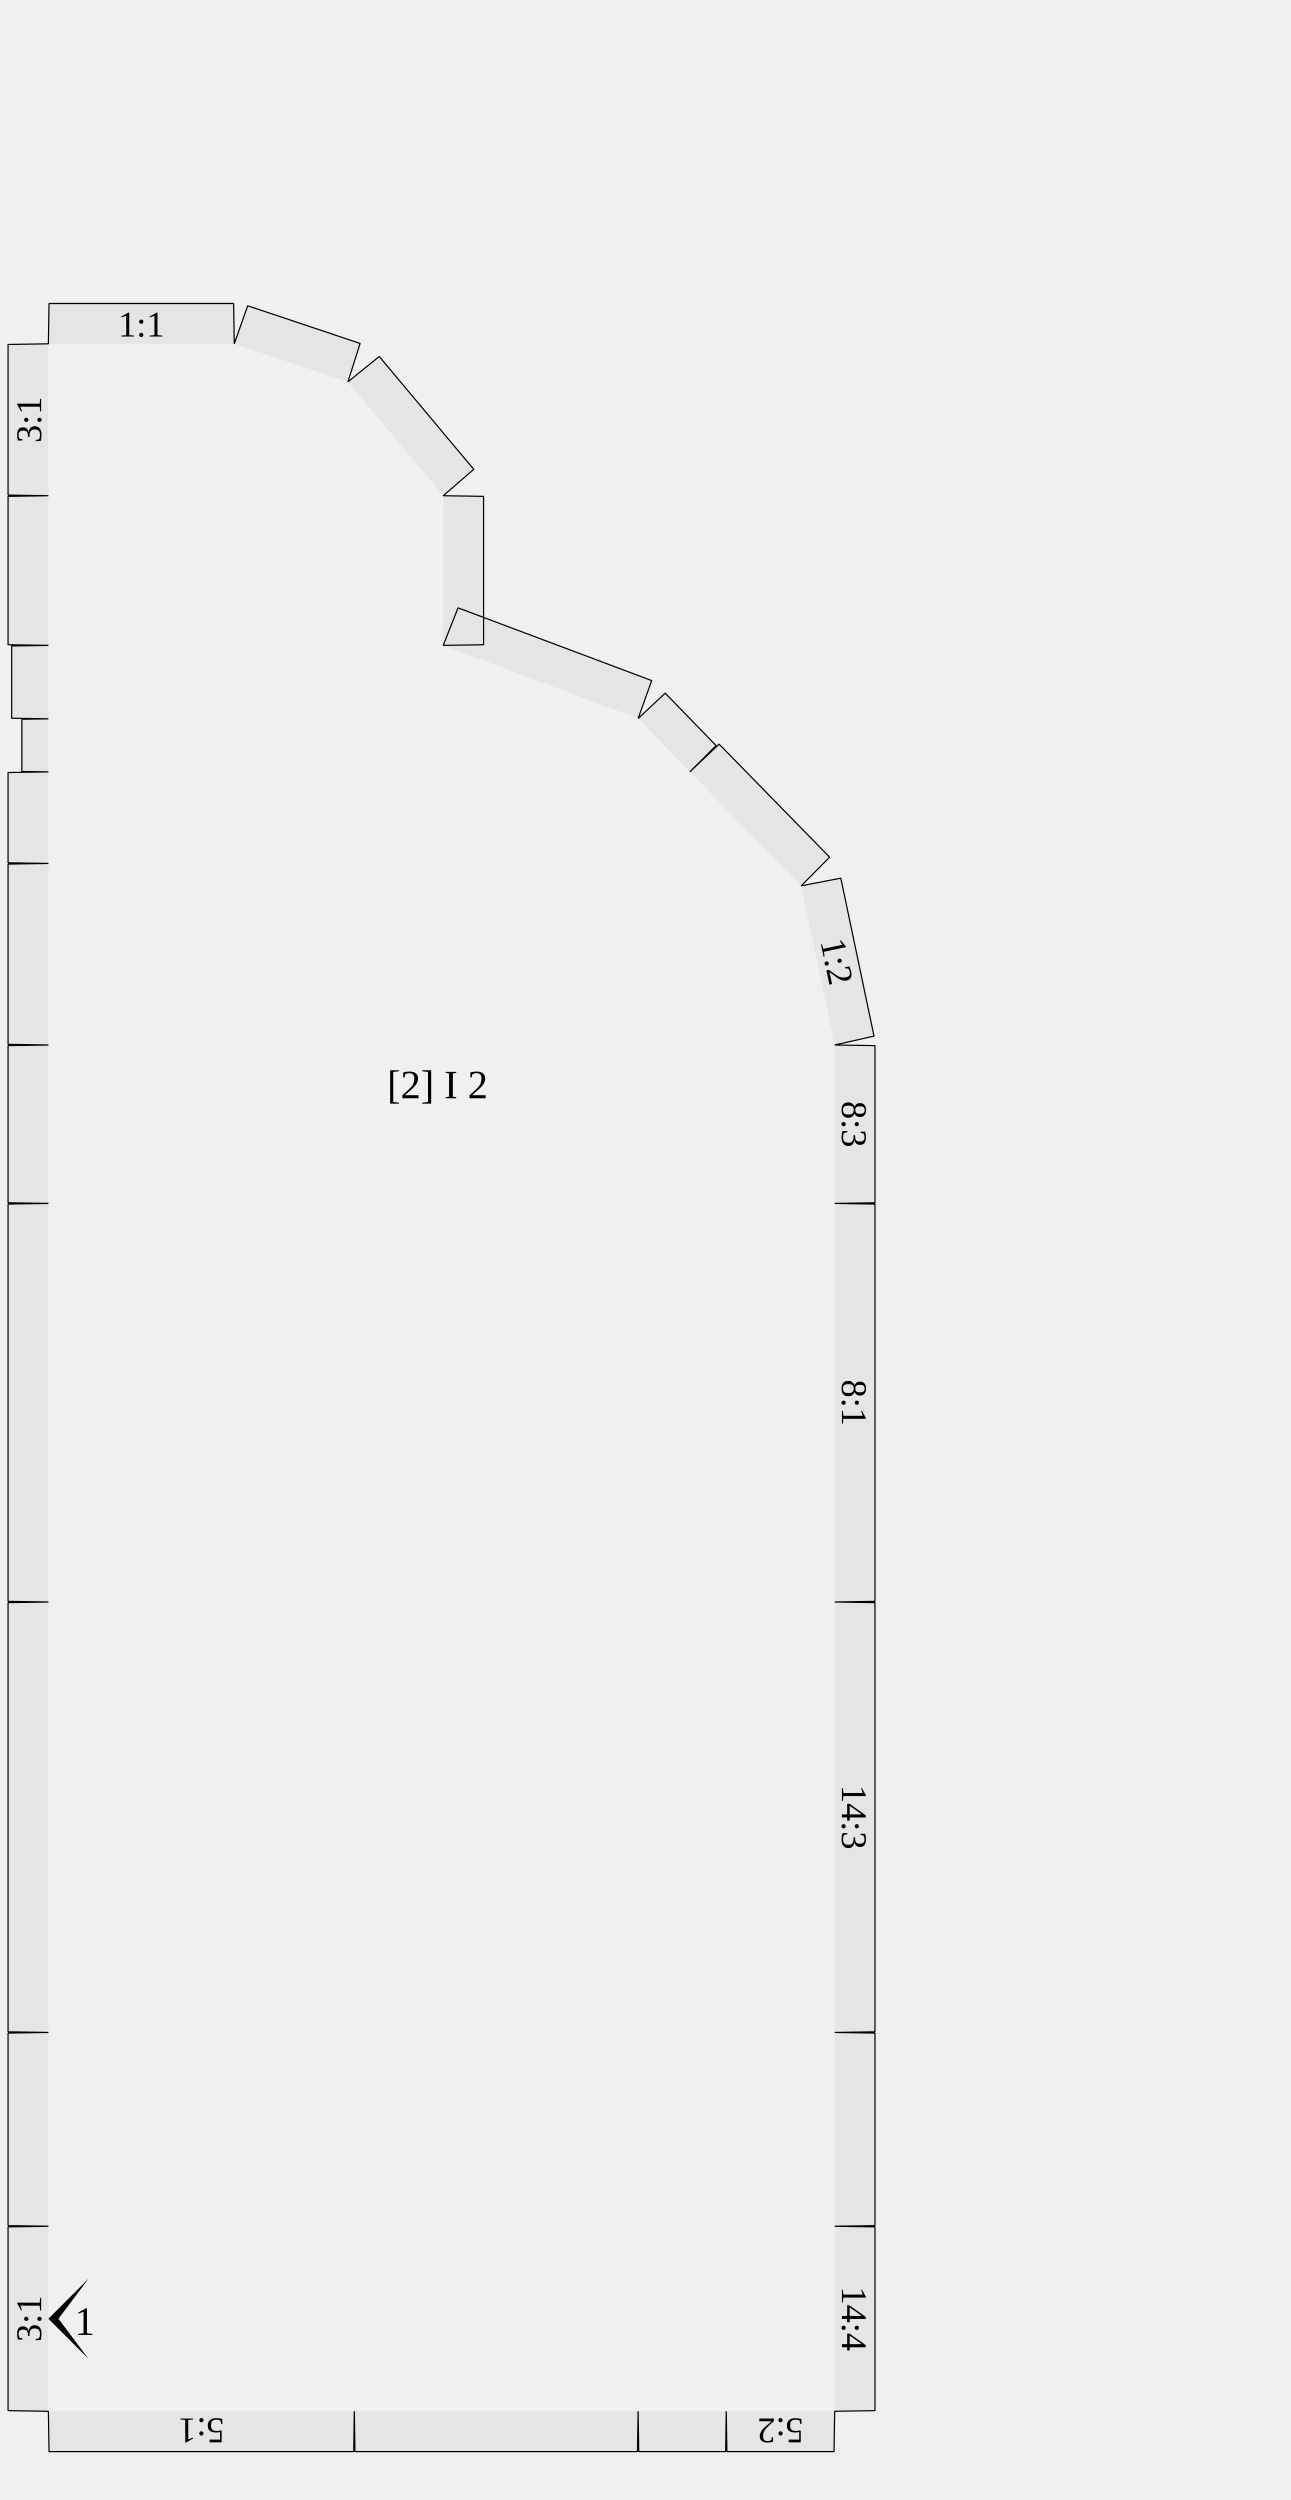
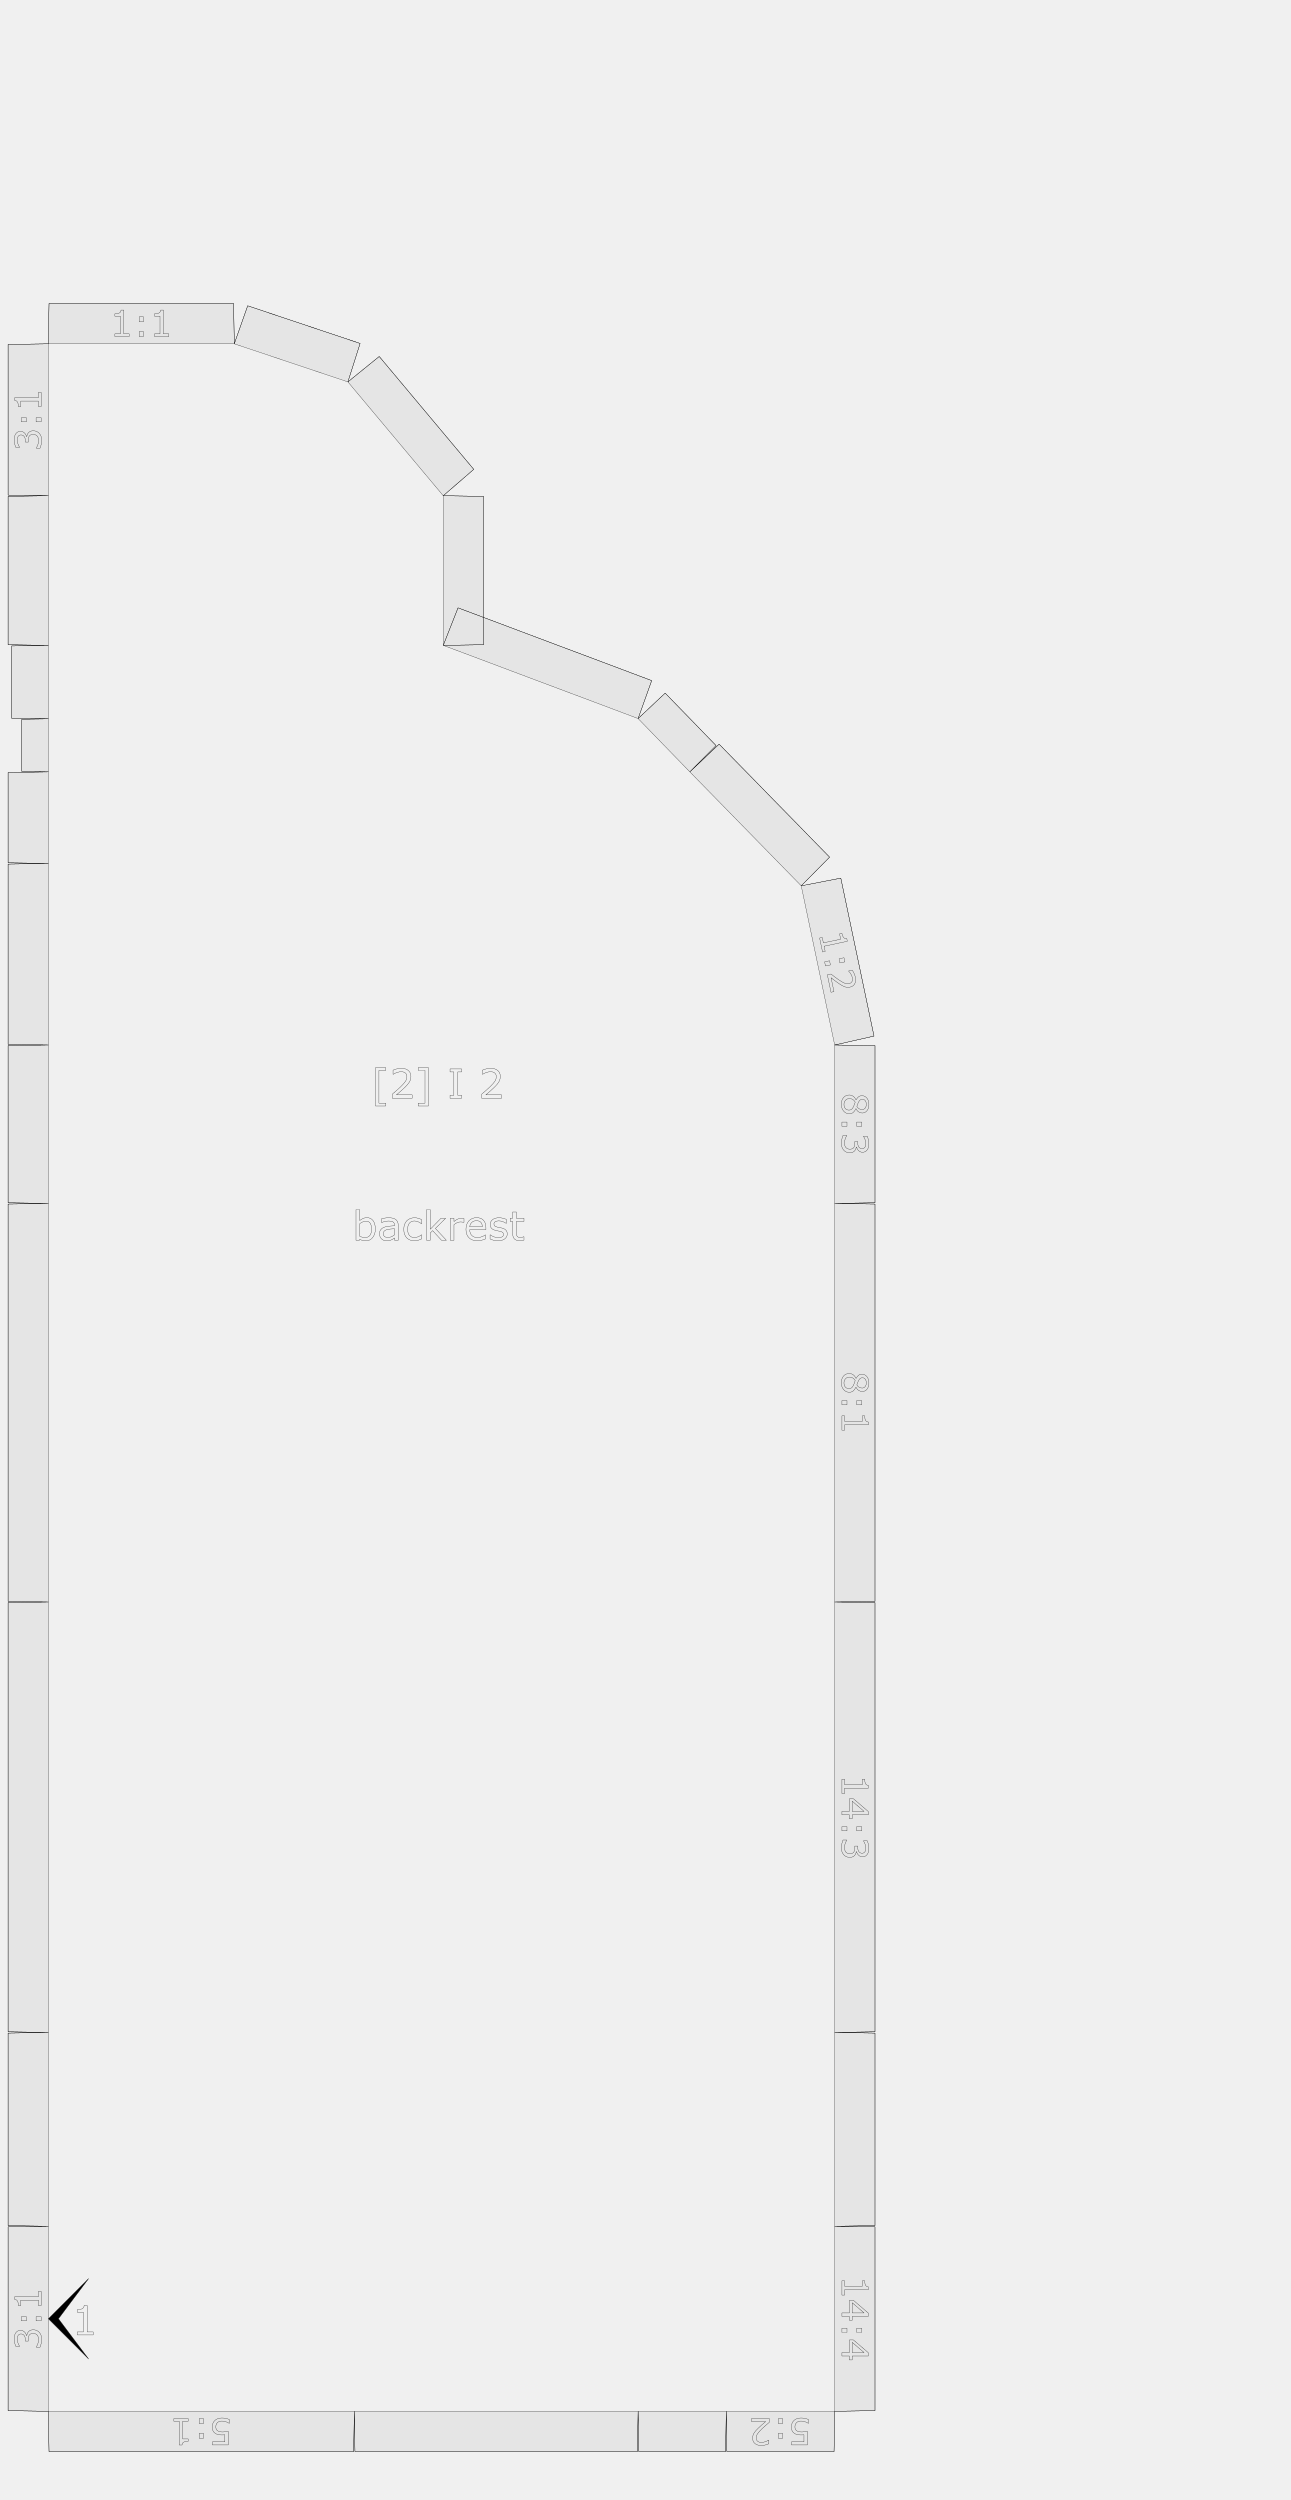
- <svg xmlns="http://www.w3.org/2000/svg" version="1.1" width="320.00mm" height="620.00mm" viewBox="0 0 320.00 620.00">
-   <style type="text/css">
+ <svg xmlns="http://www.w3.org/2000/svg" version="1.1" width="320.00mm" height="620.00mm" viewBox="0 0 320.00 620.00" id="svg62">
+   <defs id="defs66" />
+   <style type="text/css" id="style2">
    path {
        fill: none;
        stroke-linecap: butt;
        stroke-linejoin: bevel;
        stroke-dasharray: none;
    }
    path.outer {
        stroke: #000000;
        stroke-dasharray: none;
        stroke-dashoffset: 0;
        stroke-width: 0.3;
        stroke-opacity: 1.0;
    }
    path.convex {
        stroke: #000000;
        stroke-dasharray: 0.50,1.00;
        stroke-dashoffset:0;
        stroke-width:0.2;
        stroke-opacity: 1.0
    }
    path.concave {
        stroke: #000000;
        stroke-dasharray: 1.00,0.50,0.20,0.50;
        stroke-dashoffset: 0;
        stroke-width: 0.2;
        stroke-opacity: 1.0
    }
    path.freestyle {
        stroke: #000000;
        stroke-dasharray: none;
        stroke-dashoffset: 0;
        stroke-width: 0.2;
        stroke-opacity: 1.0
    }
    path.outer_background {
        stroke: #ffffff;
        stroke-opacity: 1.0;
        stroke-width: 0.5
    }
    path.inner_background {
        stroke: #ffffff;
        stroke-opacity: 1.0;
        stroke-width: 0.2
    }
    path.sticker {
        fill: #e5e5e5;
        stroke: none;
        fill-opacity: 1.0;
    }
    path.arrow {
        fill: #000000;
    }
    text {
        font-style: normal;
        fill: #000000;
        fill-opacity: 1.0;
        stroke: none;
    }
    text, tspan {
        text-anchor:middle;
    }
    </style>
-   <g>
-     <text transform="translate(108.5 272.3665)" style="font-size:10.00">
-       <tspan>[2] I 2</tspan>
-     </text>
-     <path class="sticker" d=" M 207 397.294 L 217 397.452 L 217 503.889 L 207 504.046 Z M 207 552.113 L 217 552.27 L 217 597.843 L 207 598 Z M 12 504.046 L 2 503.889 L 2 397.452 L 12 397.294 Z M 12 598 L 2 597.843 L 2 552.27 L 12 552.113 Z M 180.113 598 L 179.956 608 L 158.407 608 L 158.25 598 Z M 87.872 598 L 87.715 608 L 12.157 608 L 12 598 Z M 158.25 178.203 L 164.961 171.892 L 177.588 184.905 L 171.078 191.423 Z M 12 191.427 L 5.42 191.324 L 5.42 178.37 L 12 178.267 Z M 207 298.447 L 217 298.604 L 217 397.137 L 207 397.294 Z M 109.927 160.052 L 113.59 150.746 L 161.619 168.786 L 158.25 178.203 Z M 12 178.267 L 2.892 178.124 L 2.892 160.195 L 12 160.052 Z M 12 85.267 L 12.157 75.267 L 57.943 75.267 L 58.1 85.267 Z M 109.927 122.939 L 119.926 123.096 L 119.927 159.895 L 109.927 160.052 Z M 12 122.939 L 2 122.782 L 2 85.424 L 12 85.267 Z M 171.078 191.423 L 178.338 184.545 L 205.743 212.576 L 198.703 219.679 Z M 12 298.447 L 2 298.29 L 2 259.313 L 12 259.156 Z M 198.703 219.679 L 208.521 217.776 L 216.754 256.945 L 207 259.156 Z M 158.25 598 L 158.093 608 L 88.029 608 L 87.872 598 Z M 58.1 85.267 L 61.425 75.835 L 89.307 85.175 L 86.28 94.707 Z M 86.28 94.707 L 94.047 88.406 L 117.492 116.397 L 109.927 122.939 Z M 12 160.052 L 2 159.895 L 2 123.096 L 12 122.939 Z M 207 598 L 206.843 608 L 180.27 608 L 180.113 598 Z M 12 259.156 L 2 258.999 L 2 214.29 L 12 214.133 Z M 207 259.156 L 217 259.313 L 217 298.29 L 207 298.447 Z M 12 397.294 L 2 397.137 L 2 298.604 L 12 298.447 Z M 207 504.046 L 217 504.203 L 217 551.955 L 207 552.113 Z M 12 552.113 L 2 551.955 L 2 504.203 L 12 504.046 Z M 12 214.133 L 2 213.976 L 2 191.584 L 12 191.427 Z " />
-     <path class="outer" d=" M 217 397.452 L 217 503.889 L 207 504.046 L 217 504.203 L 217 551.955 L 207 552.113 L 217 552.27 L 217 597.843 L 207 598 L 206.843 608 L 180.27 608 L 180.113 598 L 179.956 608 L 158.407 608 L 158.25 598 L 158.093 608 L 88.029 608 L 87.872 598 L 87.715 608 L 12.157 608 L 12 598 L 2 597.843 L 2 552.27 L 12 552.113 L 2 551.955 L 2 504.203 L 12 504.046 L 2 503.889 L 2 397.452 L 12 397.294 L 2 397.137 L 2 298.604 L 12 298.447 L 2 298.29 L 2 259.313 L 12 259.156 L 2 258.999 L 2 214.29 L 12 214.133 L 2 213.976 L 2 191.584 L 12 191.427 L 5.42 191.324 L 5.42 178.37 L 12 178.267 L 2.892 178.124 L 2.892 160.195 L 12 160.052 L 2 159.895 L 2 123.096 L 12 122.939 L 2 122.782 L 2 85.424 L 12 85.267 L 12.157 75.267 L 57.943 75.267 L 58.1 85.267 L 61.425 75.835 L 89.307 85.175 L 86.28 94.707 L 94.047 88.406 L 117.492 116.397 L 109.927 122.939 L 119.926 123.096 L 119.927 159.895 L 109.927 160.052 L 113.59 150.746 L 161.619 168.786 L 158.25 178.203 L 164.961 171.892 L 177.588 184.905 L 171.078 191.423 L 178.338 184.545 L 205.743 212.576 L 198.703 219.679 L 208.521 217.776 L 216.754 256.945 L 207 259.156 L 217 259.313 L 217 298.29 L 207 298.447 L 217 298.604 L 217 397.137 L 207 397.294 Z " />
-     <text transform="matrix(-0 1 -1 -0 208.8 450.6702)" style="font-size:9.00">
-       <tspan>14:3</tspan>
-     </text>
-     <text transform="matrix(0 1 -1 0 208.8 575.0563)" style="font-size:9.00">
-       <tspan>14:4</tspan>
-     </text>
-     <g>
-       <path transform="matrix(-0 -10 10 -0 12 575.0563)" class="arrow" d="M 0 0 L 1 1 L 0 0.25 L -1 1 Z" />
-       <text transform="translate(20.99999 579.0563)" style="font-size:10.00">
-         <tspan>1</tspan>
-       </text>
+   <g id="g60">
+     <g id="g1096">
+       <path d="m 95.663,274.281 h -2.539 v -9.512 h 2.539 v 0.698 h -1.689 v 8.115 h 1.689 z" style="font-style:normal;font-size:medium;text-anchor:middle;fill:none;fill-opacity:1;stroke:#000000;stroke-width:0.066;stroke-linecap:butt;stroke-linejoin:bevel;stroke-dasharray:none;stroke-opacity:1" id="path893" />
+       <path d="m 102.216,272.367 h -4.922 v -1.021 q 0.513,-0.439 1.025,-0.879 0.518,-0.439 0.962,-0.874 0.938,-0.908 1.284,-1.44 0.347,-0.537 0.347,-1.157 0,-0.566 -0.376,-0.884 -0.371,-0.322 -1.04,-0.322 -0.444,0 -0.962,0.156 -0.518,0.156 -1.011,0.479 h -0.049 v -1.025 q 0.347,-0.171 0.923,-0.312 0.581,-0.142 1.123,-0.142 1.118,0 1.753,0.542 0.635,0.537 0.635,1.46 0,0.415 -0.107,0.776 -0.103,0.356 -0.308,0.679 -0.19,0.303 -0.449,0.596 -0.254,0.293 -0.62,0.649 -0.522,0.513 -1.079,0.996 -0.557,0.479 -1.04,0.889 h 3.911 z" style="font-style:normal;font-size:medium;text-anchor:middle;fill:none;fill-opacity:1;stroke:#000000;stroke-width:0.066;stroke-linecap:butt;stroke-linejoin:bevel;stroke-dasharray:none;stroke-opacity:1" id="path895" />
+       <path d="m 106.249,274.281 h -2.539 v -0.698 h 1.689 v -8.115 h -1.689 v -0.698 h 2.539 z" style="font-style:normal;font-size:medium;text-anchor:middle;fill:none;fill-opacity:1;stroke:#000000;stroke-width:0.066;stroke-linecap:butt;stroke-linejoin:bevel;stroke-dasharray:none;stroke-opacity:1" id="path897" />
+       <path d="m 114.481,272.367 h -2.871 v -0.742 h 0.952 v -5.786 h -0.952 v -0.742 h 2.871 v 0.742 h -0.952 v 5.786 h 0.952 z" style="font-style:normal;font-size:medium;text-anchor:middle;fill:none;fill-opacity:1;stroke:#000000;stroke-width:0.066;stroke-linecap:butt;stroke-linejoin:bevel;stroke-dasharray:none;stroke-opacity:1" id="path899" />
+       <path d="m 124.384,272.367 h -4.922 v -1.021 q 0.513,-0.439 1.025,-0.879 0.518,-0.439 0.962,-0.874 0.938,-0.908 1.284,-1.44 0.347,-0.537 0.347,-1.157 0,-0.566 -0.376,-0.884 -0.371,-0.322 -1.04,-0.322 -0.444,0 -0.962,0.156 -0.518,0.156 -1.011,0.479 h -0.049 v -1.025 q 0.347,-0.171 0.923,-0.312 0.581,-0.142 1.123,-0.142 1.118,0 1.753,0.542 0.635,0.537 0.635,1.46 0,0.415 -0.107,0.776 -0.103,0.356 -0.308,0.679 -0.19,0.303 -0.449,0.596 -0.254,0.293 -0.62,0.649 -0.522,0.513 -1.079,0.996 -0.557,0.479 -1.04,0.889 h 3.911 z" style="font-style:normal;font-size:medium;text-anchor:middle;fill:none;fill-opacity:1;stroke:#000000;stroke-width:0.066;stroke-linecap:butt;stroke-linejoin:bevel;stroke-dasharray:none;stroke-opacity:1" id="path901" />
+       <path style="stroke:#000000;stroke-opacity:1;stroke-width:0.066" id="path8" d=" M 207 397.294 L 217 397.452 L 217 503.889 L 207 504.046 Z M 207 552.113 L 217 552.27 L 217 597.843 L 207 598 Z M 12 504.046 L 2 503.889 L 2 397.452 L 12 397.294 Z M 12 598 L 2 597.843 L 2 552.27 L 12 552.113 Z M 180.113 598 L 179.956 608 L 158.407 608 L 158.25 598 Z M 87.872 598 L 87.715 608 L 12.157 608 L 12 598 Z M 158.25 178.203 L 164.961 171.892 L 177.588 184.905 L 171.078 191.423 Z M 12 191.427 L 5.42 191.324 L 5.42 178.37 L 12 178.267 Z M 207 298.447 L 217 298.604 L 217 397.137 L 207 397.294 Z M 109.927 160.052 L 113.59 150.746 L 161.619 168.786 L 158.25 178.203 Z M 12 178.267 L 2.892 178.124 L 2.892 160.195 L 12 160.052 Z M 12 85.267 L 12.157 75.267 L 57.943 75.267 L 58.1 85.267 Z M 109.927 122.939 L 119.926 123.096 L 119.927 159.895 L 109.927 160.052 Z M 12 122.939 L 2 122.782 L 2 85.424 L 12 85.267 Z M 171.078 191.423 L 178.338 184.545 L 205.743 212.576 L 198.703 219.679 Z M 12 298.447 L 2 298.29 L 2 259.313 L 12 259.156 Z M 198.703 219.679 L 208.521 217.776 L 216.754 256.945 L 207 259.156 Z M 158.25 598 L 158.093 608 L 88.029 608 L 87.872 598 Z M 58.1 85.267 L 61.425 75.835 L 89.307 85.175 L 86.28 94.707 Z M 86.28 94.707 L 94.047 88.406 L 117.492 116.397 L 109.927 122.939 Z M 12 160.052 L 2 159.895 L 2 123.096 L 12 122.939 Z M 207 598 L 206.843 608 L 180.27 608 L 180.113 598 Z M 12 259.156 L 2 258.999 L 2 214.29 L 12 214.133 Z M 207 259.156 L 217 259.313 L 217 298.29 L 207 298.447 Z M 12 397.294 L 2 397.137 L 2 298.604 L 12 298.447 Z M 207 504.046 L 217 504.203 L 217 551.955 L 207 552.113 Z M 12 552.113 L 2 551.955 L 2 504.203 L 12 504.046 Z M 12 214.133 L 2 213.976 L 2 191.584 L 12 191.427 Z " class="sticker" />
+       <path style="stroke:#000000;stroke-opacity:1;stroke-width:0.066" id="path10" d=" M 217 397.452 L 217 503.889 L 207 504.046 L 217 504.203 L 217 551.955 L 207 552.113 L 217 552.27 L 217 597.843 L 207 598 L 206.843 608 L 180.27 608 L 180.113 598 L 179.956 608 L 158.407 608 L 158.25 598 L 158.093 608 L 88.029 608 L 87.872 598 L 87.715 608 L 12.157 608 L 12 598 L 2 597.843 L 2 552.27 L 12 552.113 L 2 551.955 L 2 504.203 L 12 504.046 L 2 503.889 L 2 397.452 L 12 397.294 L 2 397.137 L 2 298.604 L 12 298.447 L 2 298.29 L 2 259.313 L 12 259.156 L 2 258.999 L 2 214.29 L 12 214.133 L 2 213.976 L 2 191.584 L 12 191.427 L 5.42 191.324 L 5.42 178.37 L 12 178.267 L 2.892 178.124 L 2.892 160.195 L 12 160.052 L 2 159.895 L 2 123.096 L 12 122.939 L 2 122.782 L 2 85.424 L 12 85.267 L 12.157 75.267 L 57.943 75.267 L 58.1 85.267 L 61.425 75.835 L 89.307 85.175 L 86.28 94.707 L 94.047 88.406 L 117.492 116.397 L 109.927 122.939 L 119.926 123.096 L 119.927 159.895 L 109.927 160.052 L 113.59 150.746 L 161.619 168.786 L 158.25 178.203 L 164.961 171.892 L 177.588 184.905 L 171.078 191.423 L 178.338 184.545 L 205.743 212.576 L 198.703 219.679 L 208.521 217.776 L 216.754 256.945 L 207 259.156 L 217 259.313 L 217 298.29 L 207 298.447 L 217 298.604 L 217 397.137 L 207 397.294 Z " class="outer" />
+       <path d="m 208.8,444.79 v -3.542 h 0.668 v 1.362 h 4.386 v -1.362 h 0.598 q 0,0.277 0.044,0.593 0.048,0.316 0.136,0.479 0.11,0.202 0.277,0.316 0.171,0.119 0.457,0.136 v 0.681 h -5.897 v 1.336 z" style="font-style:normal;font-size:medium;text-anchor:middle;fill:none;fill-opacity:1;stroke:#000000;stroke-width:0.066;stroke-linecap:butt;stroke-linejoin:bevel;stroke-dasharray:none;stroke-opacity:1" id="path904" />
+       <path d="m 210.641,451.044 v -0.971 H 208.8 v -0.844 h 1.841 v -3.133 h 1.011 l 3.691,3.168 v 0.809 h -3.999 v 0.971 z m 0.703,-1.815 h 2.953 l -2.953,-2.536 z" style="font-style:normal;font-size:medium;text-anchor:middle;fill:none;fill-opacity:1;stroke:#000000;stroke-width:0.066;stroke-linecap:butt;stroke-linejoin:bevel;stroke-dasharray:none;stroke-opacity:1" id="path906" />
+       <path d="m 212.456,454.058 v -1.05 h 1.252 v 1.05 z m -3.656,0 v -1.05 h 1.252 v 1.05 z" style="font-style:normal;font-size:medium;text-anchor:middle;fill:none;fill-opacity:1;stroke:#000000;stroke-width:0.066;stroke-linecap:butt;stroke-linejoin:bevel;stroke-dasharray:none;stroke-opacity:1" id="path908" />
+       <path d="m 211.951,460.145 q -0.189,0.211 -0.475,0.347 -0.286,0.136 -0.738,0.136 -0.448,0 -0.822,-0.163 -0.374,-0.163 -0.65,-0.457 -0.308,-0.33 -0.457,-0.778 -0.145,-0.444 -0.145,-0.976 0,-0.545 0.132,-1.072 0.127,-0.527 0.281,-0.866 h 0.918 v 0.066 q -0.246,0.374 -0.409,0.879 -0.163,0.505 -0.163,0.976 0,0.277 0.092,0.589 0.092,0.312 0.272,0.505 0.193,0.202 0.426,0.299 0.233,0.101 0.589,0.101 0.352,0 0.58,-0.114 0.233,-0.11 0.365,-0.308 0.136,-0.198 0.185,-0.479 0.053,-0.281 0.053,-0.606 v -0.396 h 0.73 v 0.308 q 0,0.668 0.277,1.063 0.281,0.4 0.817,0.4 0.237,0 0.413,-0.101 0.18,-0.101 0.294,-0.281 0.114,-0.189 0.158,-0.404 0.044,-0.215 0.044,-0.488 0,-0.417 -0.149,-0.888 -0.149,-0.47 -0.422,-0.888 v -0.044 h 0.918 q 0.154,0.312 0.281,0.831 0.132,0.523 0.132,1.011 0,0.479 -0.088,0.844 -0.088,0.365 -0.281,0.659 -0.211,0.316 -0.51,0.479 -0.299,0.163 -0.699,0.163 -0.545,0 -0.954,-0.387 -0.404,-0.382 -0.51,-0.905 h -0.061 q -0.035,0.211 -0.149,0.483 -0.11,0.272 -0.277,0.461 z" style="font-style:normal;font-size:medium;text-anchor:middle;fill:none;fill-opacity:1;stroke:#000000;stroke-width:0.066;stroke-linecap:butt;stroke-linejoin:bevel;stroke-dasharray:none;stroke-opacity:1" id="path910" />
+       <path d="m 208.8,569.176 v -3.542 h 0.668 v 1.362 h 4.386 v -1.362 h 0.598 q 0,0.277 0.044,0.593 0.048,0.316 0.136,0.479 0.11,0.202 0.277,0.316 0.171,0.119 0.457,0.136 v 0.681 h -5.897 v 1.336 z" style="font-style:normal;font-size:medium;text-anchor:middle;fill:none;fill-opacity:1;stroke:#000000;stroke-width:0.066;stroke-linecap:butt;stroke-linejoin:bevel;stroke-dasharray:none;stroke-opacity:1" id="path913" />
+       <path d="m 210.641,575.43 v -0.971 h -1.841 v -0.844 h 1.841 v -3.133 h 1.011 l 3.691,3.168 v 0.809 h -3.999 v 0.971 z m 0.703,-1.815 h 2.953 l -2.953,-2.536 z" style="font-style:normal;font-size:medium;text-anchor:middle;fill:none;fill-opacity:1;stroke:#000000;stroke-width:0.066;stroke-linecap:butt;stroke-linejoin:bevel;stroke-dasharray:none;stroke-opacity:1" id="path915" />
+       <path d="m 212.456,578.444 v -1.05 h 1.252 v 1.05 z m -3.656,0 v -1.05 h 1.252 v 1.05 z" style="font-style:normal;font-size:medium;text-anchor:middle;fill:none;fill-opacity:1;stroke:#000000;stroke-width:0.066;stroke-linecap:butt;stroke-linejoin:bevel;stroke-dasharray:none;stroke-opacity:1" id="path917" />
+       <path d="m 210.641,585.256 v -0.971 h -1.841 v -0.844 h 1.841 v -3.133 h 1.011 l 3.691,3.168 v 0.809 h -3.999 v 0.971 z m 0.703,-1.815 h 2.953 l -2.953,-2.536 z" style="font-style:normal;font-size:medium;text-anchor:middle;fill:none;fill-opacity:1;stroke:#000000;stroke-width:0.066;stroke-linecap:butt;stroke-linejoin:bevel;stroke-dasharray:none;stroke-opacity:1" id="path919" />
+       <path class="arrow" d="m 12,575.056 10,-10 -7.5,10 7.5,10 z" id="path20" style="fill:#000000;stroke:#000000;stroke-width:0.066;stroke-linecap:butt;stroke-linejoin:bevel;stroke-dasharray:none;stroke-opacity:1" />
+       <path id="path922" style="font-style:normal;font-size:medium;text-anchor:middle;fill:none;fill-opacity:1;stroke:#000000;stroke-width:0.066;stroke-linecap:butt;stroke-linejoin:bevel;stroke-dasharray:none;stroke-opacity:1" d="m 23.109,579.056 h -3.936 v -0.742 h 1.514 v -4.873 h -1.514 v -0.664 q 0.308,0 0.659,-0.049 0.352,-0.054 0.532,-0.151 0.225,-0.122 0.352,-0.308 0.132,-0.19 0.151,-0.508 h 0.757 v 6.553 h 1.484 z" />
+       <path d="m 7.049,578.273 q 0.189,-0.211 0.475,-0.347 0.286,-0.136 0.738,-0.136 0.448,0 0.822,0.163 0.374,0.163 0.65,0.457 0.308,0.33 0.457,0.778 0.145,0.444 0.145,0.976 0,0.545 -0.132,1.072 -0.127,0.527 -0.281,0.866 h -0.918 v -0.066 q 0.246,-0.374 0.409,-0.879 0.163,-0.505 0.163,-0.976 0,-0.277 -0.092,-0.589 -0.092,-0.312 -0.272,-0.505 -0.193,-0.202 -0.426,-0.299 -0.233,-0.101 -0.589,-0.101 -0.352,0 -0.58,0.114 -0.233,0.11 -0.365,0.308 -0.136,0.198 -0.185,0.479 -0.053,0.281 -0.053,0.606 v 0.396 h -0.729 v -0.308 q 0,-0.668 -0.277,-1.063 -0.281,-0.4 -0.817,-0.4 -0.237,0 -0.413,0.101 -0.18,0.101 -0.294,0.281 -0.114,0.189 -0.158,0.404 -0.044,0.215 -0.044,0.488 0,0.417 0.149,0.888 0.149,0.47 0.422,0.888 v 0.044 H 3.933 q -0.154,-0.312 -0.281,-0.831 -0.132,-0.523 -0.132,-1.011 0,-0.479 0.088,-0.844 0.088,-0.365 0.281,-0.659 0.211,-0.316 0.51,-0.479 0.299,-0.163 0.699,-0.163 0.545,0 0.954,0.387 0.404,0.382 0.51,0.905 h 0.062 q 0.035,-0.211 0.149,-0.483 0.11,-0.272 0.277,-0.461 z" style="font-style:normal;font-size:medium;text-anchor:middle;fill:none;fill-opacity:1;stroke:#000000;stroke-width:0.066;stroke-linecap:butt;stroke-linejoin:bevel;stroke-dasharray:none;stroke-opacity:1" id="path925" />
+       <path d="m 6.544,574.533 v 1.05 H 5.291 v -1.05 z m 3.656,0 v 1.05 H 8.948 v -1.05 z" style="font-style:normal;font-size:medium;text-anchor:middle;fill:none;fill-opacity:1;stroke:#000000;stroke-width:0.066;stroke-linecap:butt;stroke-linejoin:bevel;stroke-dasharray:none;stroke-opacity:1" id="path927" />
+       <path d="m 10.2,568.245 v 3.542 H 9.532 v -1.362 H 5.146 v 1.362 H 4.549 q 0,-0.277 -0.044,-0.593 -0.048,-0.316 -0.136,-0.479 -0.11,-0.202 -0.277,-0.316 -0.171,-0.119 -0.457,-0.136 v -0.681 h 5.897 v -1.336 z" style="font-style:normal;font-size:medium;text-anchor:middle;fill:none;fill-opacity:1;stroke:#000000;stroke-width:0.066;stroke-linecap:butt;stroke-linejoin:bevel;stroke-dasharray:none;stroke-opacity:1" id="path929" />
+       <path d="m 52.63,601.879 q 0,-0.457 0.167,-0.875 0.167,-0.417 0.457,-0.703 0.316,-0.308 0.756,-0.475 0.435,-0.163 1.011,-0.163 0.536,0 1.033,0.114 0.497,0.11 0.839,0.268 v 0.927 h -0.062 q -0.36,-0.229 -0.844,-0.391 -0.483,-0.158 -0.949,-0.158 -0.312,0 -0.602,0.088 -0.294,0.088 -0.523,0.308 -0.193,0.189 -0.29,0.453 -0.101,0.264 -0.101,0.611 0,0.338 0.119,0.571 0.114,0.233 0.321,0.374 0.229,0.167 0.558,0.233 0.325,0.07 0.729,0.07 0.387,0 0.747,-0.053 0.356,-0.053 0.615,-0.105 v 3.371 h -3.938 v -0.769 h 3.089 v -1.74 q -0.189,0.018 -0.387,0.026 -0.198,0.009 -0.343,0.009 -0.532,0 -0.932,-0.092 -0.4,-0.088 -0.734,-0.316 -0.352,-0.242 -0.545,-0.624 -0.193,-0.382 -0.193,-0.958 z" style="font-style:normal;font-size:medium;text-anchor:middle;fill:none;fill-opacity:1;stroke:#000000;stroke-width:0.066;stroke-linecap:butt;stroke-linejoin:bevel;stroke-dasharray:none;stroke-opacity:1" id="path932" />
+       <path d="m 49.413,603.456 h 1.05 v 1.252 h -1.05 z m 0,-3.656 h 1.05 v 1.252 h -1.05 z" style="font-style:normal;font-size:medium;text-anchor:middle;fill:none;fill-opacity:1;stroke:#000000;stroke-width:0.066;stroke-linecap:butt;stroke-linejoin:bevel;stroke-dasharray:none;stroke-opacity:1" id="path934" />
+       <path d="m 43.124,599.8 h 3.542 v 0.668 H 45.304 v 4.386 h 1.362 v 0.598 q -0.277,0 -0.593,0.044 -0.316,0.048 -0.479,0.136 -0.202,0.11 -0.316,0.277 -0.119,0.171 -0.136,0.457 H 44.46 v -5.897 h -1.336 z" style="font-style:normal;font-size:medium;text-anchor:middle;fill:none;fill-opacity:1;stroke:#000000;stroke-width:0.066;stroke-linecap:butt;stroke-linejoin:bevel;stroke-dasharray:none;stroke-opacity:1" id="path936" />
+       <path d="m 210.624,345.278 q -0.848,0 -1.411,-0.664 -0.562,-0.659 -0.562,-1.661 0,-1.063 0.549,-1.696 0.549,-0.628 1.406,-0.628 0.545,0 0.984,0.316 0.444,0.316 0.703,0.892 h 0.026 q 0.281,-0.527 0.615,-0.782 0.334,-0.25 0.835,-0.25 0.738,0 1.23,0.606 0.492,0.606 0.492,1.542 0,0.98 -0.47,1.564 -0.47,0.584 -1.195,0.584 -0.444,0 -0.875,-0.277 -0.426,-0.277 -0.668,-0.813 h -0.026 q -0.264,0.615 -0.65,0.94 -0.387,0.325 -0.984,0.325 z m 3.195,-1.042 q 0.47,0 0.747,-0.365 0.281,-0.36 0.281,-0.923 0,-0.554 -0.264,-0.91 -0.264,-0.352 -0.712,-0.352 -0.316,0 -0.549,0.176 -0.229,0.18 -0.409,0.541 -0.079,0.163 -0.207,0.466 -0.127,0.308 -0.211,0.598 0.29,0.435 0.602,0.602 0.312,0.167 0.721,0.167 z m -3.278,0.136 q 0.404,0 0.646,-0.18 0.246,-0.176 0.492,-0.694 0.097,-0.207 0.18,-0.453 0.084,-0.246 0.233,-0.655 -0.215,-0.396 -0.584,-0.637 -0.369,-0.237 -0.835,-0.237 -0.593,0 -0.98,0.409 -0.387,0.409 -0.387,1.037 0,0.642 0.33,1.024 0.33,0.387 0.905,0.387 z" style="font-style:normal;font-size:medium;text-anchor:middle;fill:none;fill-opacity:1;stroke:#000000;stroke-width:0.066;stroke-linecap:butt;stroke-linejoin:bevel;stroke-dasharray:none;stroke-opacity:1" id="path939" />
+       <path d="m 212.456,348.394 v -1.05 h 1.252 v 1.05 z m -3.656,0 v -1.05 h 1.252 v 1.05 z" style="font-style:normal;font-size:medium;text-anchor:middle;fill:none;fill-opacity:1;stroke:#000000;stroke-width:0.066;stroke-linecap:butt;stroke-linejoin:bevel;stroke-dasharray:none;stroke-opacity:1" id="path941" />
+       <path d="m 208.8,354.682 v -3.542 h 0.668 v 1.362 h 4.386 v -1.362 h 0.598 q 0,0.277 0.044,0.593 0.048,0.316 0.136,0.479 0.11,0.202 0.277,0.316 0.171,0.119 0.457,0.136 v 0.681 h -5.897 v 1.336 z" style="font-style:normal;font-size:medium;text-anchor:middle;fill:none;fill-opacity:1;stroke:#000000;stroke-width:0.066;stroke-linecap:butt;stroke-linejoin:bevel;stroke-dasharray:none;stroke-opacity:1" id="path943" />
+       <path d="m 32.035,83.467 h -3.542 v -0.668 h 1.362 V 78.413 H 28.493 V 77.816 q 0.277,0 0.593,-0.044 0.316,-0.048 0.479,-0.136 0.202,-0.11 0.316,-0.277 0.119,-0.171 0.136,-0.457 h 0.681 v 5.897 h 1.336 z" style="font-style:normal;font-size:medium;text-anchor:middle;fill:none;fill-opacity:1;stroke:#000000;stroke-width:0.066;stroke-linecap:butt;stroke-linejoin:bevel;stroke-dasharray:none;stroke-opacity:1" id="path946" />
+       <path d="m 35.573,79.811 h -1.05 v -1.252 h 1.05 z m 0,3.656 h -1.05 v -1.252 h 1.05 z" style="font-style:normal;font-size:medium;text-anchor:middle;fill:none;fill-opacity:1;stroke:#000000;stroke-width:0.066;stroke-linecap:butt;stroke-linejoin:bevel;stroke-dasharray:none;stroke-opacity:1" id="path948" />
+       <path d="m 41.861,83.467 h -3.542 v -0.668 h 1.362 V 78.413 H 38.32 V 77.816 q 0.277,0 0.593,-0.044 0.316,-0.048 0.479,-0.136 0.202,-0.11 0.316,-0.277 0.119,-0.171 0.136,-0.457 h 0.681 v 5.897 h 1.336 z" style="font-style:normal;font-size:medium;text-anchor:middle;fill:none;fill-opacity:1;stroke:#000000;stroke-width:0.066;stroke-linecap:butt;stroke-linejoin:bevel;stroke-dasharray:none;stroke-opacity:1" id="path950" />
+       <path d="m 7.049,107.32 q 0.189,-0.211 0.475,-0.347 0.286,-0.136 0.738,-0.136 0.448,0 0.822,0.163 0.374,0.163 0.65,0.457 0.308,0.33 0.457,0.778 0.145,0.444 0.145,0.976 0,0.545 -0.132,1.072 -0.127,0.527 -0.281,0.866 h -0.918 v -0.066 q 0.246,-0.374 0.409,-0.879 0.163,-0.505 0.163,-0.976 0,-0.277 -0.092,-0.589 -0.092,-0.312 -0.272,-0.505 -0.193,-0.202 -0.426,-0.299 -0.233,-0.101 -0.589,-0.101 -0.352,0 -0.58,0.114 -0.233,0.11 -0.365,0.308 -0.136,0.198 -0.185,0.479 -0.053,0.281 -0.053,0.606 v 0.396 h -0.729 v -0.308 q 0,-0.668 -0.277,-1.063 -0.281,-0.4 -0.817,-0.4 -0.237,0 -0.413,0.101 -0.18,0.101 -0.294,0.281 -0.114,0.189 -0.158,0.404 -0.044,0.215 -0.044,0.488 0,0.417 0.149,0.888 0.149,0.47 0.422,0.888 v 0.044 H 3.933 q -0.154,-0.312 -0.281,-0.831 -0.132,-0.523 -0.132,-1.011 0,-0.479 0.088,-0.844 0.088,-0.365 0.281,-0.659 0.211,-0.316 0.51,-0.479 0.299,-0.163 0.699,-0.163 0.545,0 0.954,0.387 0.404,0.382 0.51,0.905 h 0.062 q 0.035,-0.211 0.149,-0.483 0.11,-0.272 0.277,-0.461 z" style="font-style:normal;font-size:medium;text-anchor:middle;fill:none;fill-opacity:1;stroke:#000000;stroke-width:0.066;stroke-linecap:butt;stroke-linejoin:bevel;stroke-dasharray:none;stroke-opacity:1" id="path953" />
+       <path d="m 6.544,103.58 v 1.05 H 5.291 v -1.05 z m 3.656,0 v 1.05 H 8.948 v -1.05 z" style="font-style:normal;font-size:medium;text-anchor:middle;fill:none;fill-opacity:1;stroke:#000000;stroke-width:0.066;stroke-linecap:butt;stroke-linejoin:bevel;stroke-dasharray:none;stroke-opacity:1" id="path955" />
+       <path d="m 10.2,97.291 v 3.542 H 9.532 V 99.471 H 5.146 v 1.362 H 4.549 q 0,-0.277 -0.044,-0.593 Q 4.456,99.924 4.368,99.761 4.259,99.559 4.092,99.445 3.92,99.326 3.635,99.308 v -0.681 h 5.897 v -1.336 z" style="font-style:normal;font-size:medium;text-anchor:middle;fill:none;fill-opacity:1;stroke:#000000;stroke-width:0.066;stroke-linecap:butt;stroke-linejoin:bevel;stroke-dasharray:none;stroke-opacity:1" id="path957" />
+       <path d="m 203.993,236.097 -0.729,-3.466 0.654,-0.137 0.28,1.333 4.292,-0.902 -0.28,-1.333 0.585,-0.123 q 0.057,0.271 0.165,0.572 0.112,0.3 0.232,0.441 0.149,0.175 0.336,0.253 0.192,0.081 0.475,0.039 l 0.14,0.667 -5.771,1.213 0.275,1.307 z" style="font-style:normal;font-size:medium;text-anchor:middle;fill:none;fill-opacity:1;stroke:#000000;stroke-width:0.066;stroke-linecap:butt;stroke-linejoin:bevel;stroke-dasharray:none;stroke-opacity:1" id="path960" />
+       <path d="m 208.298,238.807 -0.216,-1.028 1.226,-0.258 0.216,1.028 z m -3.578,0.752 -0.216,-1.028 1.226,-0.258 0.216,1.028 z" style="font-style:normal;font-size:medium;text-anchor:middle;fill:none;fill-opacity:1;stroke:#000000;stroke-width:0.066;stroke-linecap:butt;stroke-linejoin:bevel;stroke-dasharray:none;stroke-opacity:1" id="path962" />
+       <path d="m 206.091,246.079 -0.911,-4.335 0.899,-0.189 q 0.482,0.37 0.964,0.74 0.483,0.374 0.948,0.685 0.973,0.658 1.506,0.864 0.537,0.206 1.083,0.091 0.499,-0.105 0.709,-0.495 0.215,-0.387 0.091,-0.976 -0.082,-0.391 -0.316,-0.818 -0.233,-0.427 -0.609,-0.802 l -0.009,-0.043 0.903,-0.19 q 0.215,0.274 0.446,0.755 0.232,0.486 0.333,0.963 0.207,0.985 -0.153,1.644 -0.356,0.658 -1.168,0.829 -0.366,0.077 -0.704,0.049 -0.333,-0.024 -0.655,-0.145 -0.302,-0.112 -0.608,-0.285 -0.305,-0.169 -0.687,-0.426 -0.548,-0.365 -1.077,-0.766 -0.524,-0.402 -0.975,-0.752 l 0.724,3.445 z" style="font-style:normal;font-size:medium;text-anchor:middle;fill:none;fill-opacity:1;stroke:#000000;stroke-width:0.066;stroke-linecap:butt;stroke-linejoin:bevel;stroke-dasharray:none;stroke-opacity:1" id="path964" />
+       <path d="m 196.25,601.879 q 0,-0.457 0.167,-0.875 0.167,-0.417 0.457,-0.703 0.316,-0.308 0.756,-0.475 0.435,-0.163 1.011,-0.163 0.536,0 1.033,0.114 0.497,0.11 0.839,0.268 v 0.927 h -0.061 q -0.36,-0.229 -0.844,-0.391 -0.483,-0.158 -0.949,-0.158 -0.312,0 -0.602,0.088 -0.294,0.088 -0.523,0.308 -0.193,0.189 -0.29,0.453 -0.101,0.264 -0.101,0.611 0,0.338 0.119,0.571 0.114,0.233 0.321,0.374 0.229,0.167 0.558,0.233 0.325,0.07 0.729,0.07 0.387,0 0.747,-0.053 0.356,-0.053 0.615,-0.105 v 3.371 h -3.938 v -0.769 l 3.089,0 v -1.74 q -0.189,0.018 -0.387,0.026 -0.198,0.009 -0.343,0.009 -0.532,0 -0.932,-0.092 -0.4,-0.088 -0.734,-0.316 -0.352,-0.242 -0.545,-0.624 -0.193,-0.382 -0.193,-0.958 z" style="font-style:normal;font-size:medium;text-anchor:middle;fill:none;fill-opacity:1;stroke:#000000;stroke-width:0.066;stroke-linecap:butt;stroke-linejoin:bevel;stroke-dasharray:none;stroke-opacity:1" id="path967" />
+       <path d="m 193.034,603.456 h 1.05 v 1.252 h -1.05 z m 0,-3.656 h 1.05 v 1.252 h -1.05 z" style="font-style:normal;font-size:medium;text-anchor:middle;fill:none;fill-opacity:1;stroke:#000000;stroke-width:0.066;stroke-linecap:butt;stroke-linejoin:bevel;stroke-dasharray:none;stroke-opacity:1" id="path969" />
+       <path d="m 186.372,599.8 h 4.43 v 0.918 q -0.461,0.396 -0.923,0.791 -0.466,0.396 -0.866,0.787 -0.844,0.817 -1.156,1.296 -0.312,0.483 -0.312,1.042 0,0.51 0.338,0.795 0.334,0.29 0.936,0.29 0.4,0 0.866,-0.141 0.466,-0.141 0.91,-0.431 h 0.044 v 0.923 q -0.312,0.154 -0.831,0.281 -0.523,0.127 -1.011,0.127 -1.006,0 -1.578,-0.488 -0.571,-0.483 -0.571,-1.314 0,-0.374 0.097,-0.699 0.092,-0.321 0.277,-0.611 0.171,-0.272 0.404,-0.536 0.229,-0.264 0.558,-0.584 0.47,-0.461 0.971,-0.896 0.501,-0.431 0.936,-0.8 h -3.52 z" style="font-style:normal;font-size:medium;text-anchor:middle;fill:none;fill-opacity:1;stroke:#000000;stroke-width:0.066;stroke-linecap:butt;stroke-linejoin:bevel;stroke-dasharray:none;stroke-opacity:1" id="path971" />
+       <path d="m 210.624,276.209 q -0.848,0 -1.411,-0.664 -0.562,-0.659 -0.562,-1.661 0,-1.063 0.549,-1.696 0.549,-0.628 1.406,-0.628 0.545,0 0.984,0.316 0.444,0.316 0.703,0.892 h 0.026 q 0.281,-0.527 0.615,-0.782 0.334,-0.25 0.835,-0.25 0.738,0 1.23,0.606 0.492,0.606 0.492,1.542 0,0.98 -0.47,1.564 -0.47,0.584 -1.195,0.584 -0.444,0 -0.875,-0.277 -0.426,-0.277 -0.668,-0.813 h -0.026 q -0.264,0.615 -0.65,0.94 -0.387,0.325 -0.984,0.325 z m 3.195,-1.042 q 0.47,0 0.747,-0.365 0.281,-0.36 0.281,-0.923 0,-0.554 -0.264,-0.91 -0.264,-0.352 -0.712,-0.352 -0.316,0 -0.549,0.176 -0.229,0.18 -0.409,0.541 -0.079,0.163 -0.207,0.466 -0.127,0.308 -0.211,0.598 0.29,0.435 0.602,0.602 0.312,0.167 0.721,0.167 z m -3.278,0.136 q 0.404,0 0.646,-0.18 0.246,-0.176 0.492,-0.694 0.097,-0.207 0.18,-0.453 0.084,-0.246 0.233,-0.655 -0.215,-0.396 -0.584,-0.637 -0.369,-0.237 -0.835,-0.237 -0.593,0 -0.98,0.409 -0.387,0.409 -0.387,1.037 0,0.642 0.33,1.024 0.33,0.387 0.905,0.387 z" style="font-style:normal;font-size:medium;text-anchor:middle;fill:none;fill-opacity:1;stroke:#000000;stroke-width:0.066;stroke-linecap:butt;stroke-linejoin:bevel;stroke-dasharray:none;stroke-opacity:1" id="path974" />
+       <path d="m 212.456,279.324 v -1.05 h 1.252 v 1.05 z m -3.656,0 v -1.05 h 1.252 v 1.05 z" style="font-style:normal;font-size:medium;text-anchor:middle;fill:none;fill-opacity:1;stroke:#000000;stroke-width:0.066;stroke-linecap:butt;stroke-linejoin:bevel;stroke-dasharray:none;stroke-opacity:1" id="path976" />
+       <path d="m 211.951,285.411 q -0.189,0.211 -0.475,0.347 -0.286,0.136 -0.738,0.136 -0.448,0 -0.822,-0.163 -0.374,-0.163 -0.65,-0.457 -0.308,-0.33 -0.457,-0.778 -0.145,-0.444 -0.145,-0.976 0,-0.545 0.132,-1.072 0.127,-0.527 0.281,-0.866 h 0.918 v 0.066 q -0.246,0.374 -0.409,0.879 -0.163,0.505 -0.163,0.976 0,0.277 0.092,0.589 0.092,0.312 0.272,0.505 0.193,0.202 0.426,0.299 0.233,0.101 0.589,0.101 0.352,0 0.58,-0.114 0.233,-0.11 0.365,-0.308 0.136,-0.198 0.185,-0.479 0.053,-0.281 0.053,-0.606 v -0.396 h 0.729 v 0.308 q 0,0.668 0.277,1.063 0.281,0.4 0.817,0.4 0.237,0 0.413,-0.101 0.18,-0.101 0.294,-0.281 0.114,-0.189 0.158,-0.404 0.044,-0.215 0.044,-0.488 0,-0.417 -0.149,-0.888 -0.149,-0.47 -0.422,-0.888 v -0.044 h 0.918 q 0.154,0.312 0.281,0.831 0.132,0.523 0.132,1.011 0,0.479 -0.088,0.844 -0.088,0.365 -0.281,0.659 -0.211,0.316 -0.51,0.479 -0.299,0.163 -0.699,0.163 -0.545,0 -0.954,-0.387 -0.404,-0.382 -0.51,-0.905 h -0.061 q -0.035,0.211 -0.149,0.483 -0.11,0.272 -0.277,0.461 z" style="font-style:normal;font-size:medium;text-anchor:middle;fill:none;fill-opacity:1;stroke:#000000;stroke-width:0.066;stroke-linecap:butt;stroke-linejoin:bevel;stroke-dasharray:none;stroke-opacity:1" id="path978" />
+       <path d="m 93.088,304.819 q 0,0.684 -0.195,1.23 -0.19,0.547 -0.518,0.918 -0.347,0.386 -0.762,0.581 -0.415,0.19 -0.913,0.19 -0.464,0 -0.811,-0.112 -0.347,-0.107 -0.684,-0.293 l -0.059,0.254 h -0.859 v -7.598 h 0.918 v 2.715 q 0.386,-0.317 0.82,-0.518 0.435,-0.205 0.977,-0.205 0.967,0 1.523,0.742 0.562,0.742 0.562,2.095 z m -0.947,0.024 q 0,-0.977 -0.322,-1.479 -0.322,-0.508 -1.04,-0.508 -0.4,0 -0.811,0.176 -0.41,0.171 -0.762,0.444 v 3.125 q 0.391,0.176 0.669,0.244 0.283,0.068 0.64,0.068 0.762,0 1.191,-0.498 0.435,-0.503 0.435,-1.572 z" style="font-style:normal;font-size:medium;text-anchor:middle;fill:none;fill-opacity:1;stroke:#000000;stroke-width:0.066;stroke-linecap:butt;stroke-linejoin:bevel;stroke-dasharray:none;stroke-opacity:1" id="path981" />
+       <path d="m 98.757,307.588 h -0.913 v -0.581 q -0.122,0.083 -0.332,0.234 -0.205,0.146 -0.4,0.234 -0.229,0.112 -0.527,0.186 -0.298,0.078 -0.698,0.078 -0.737,0 -1.25,-0.488 -0.513,-0.488 -0.513,-1.245 0,-0.62 0.264,-1.001 0.269,-0.386 0.762,-0.605 0.498,-0.22 1.196,-0.298 0.698,-0.078 1.499,-0.117 v -0.142 q 0,-0.312 -0.112,-0.518 -0.107,-0.205 -0.312,-0.322 -0.195,-0.112 -0.469,-0.151 -0.273,-0.039 -0.571,-0.039 -0.361,0 -0.806,0.098 -0.444,0.093 -0.918,0.273 h -0.049 v -0.933 q 0.269,-0.073 0.776,-0.161 0.508,-0.088 1.001,-0.088 0.576,0 1.001,0.098 0.43,0.093 0.742,0.322 0.308,0.225 0.469,0.581 0.161,0.356 0.161,0.884 z m -0.913,-1.343 v -1.519 q -0.42,0.024 -0.991,0.073 -0.566,0.049 -0.898,0.142 -0.396,0.112 -0.64,0.352 -0.244,0.234 -0.244,0.649 0,0.469 0.283,0.708 0.283,0.234 0.864,0.234 0.483,0 0.884,-0.186 0.4,-0.19 0.742,-0.454 z" style="font-style:normal;font-size:medium;text-anchor:middle;fill:none;fill-opacity:1;stroke:#000000;stroke-width:0.066;stroke-linecap:butt;stroke-linejoin:bevel;stroke-dasharray:none;stroke-opacity:1" id="path983" />
+       <path d="m 104.567,307.246 q -0.459,0.22 -0.874,0.342 -0.41,0.122 -0.874,0.122 -0.591,0 -1.084,-0.171 -0.493,-0.176 -0.845,-0.527 -0.356,-0.352 -0.552,-0.889 -0.195,-0.537 -0.195,-1.255 0,-1.338 0.732,-2.1 0.737,-0.762 1.943,-0.762 0.469,0 0.918,0.132 0.454,0.132 0.83,0.322 v 1.021 h -0.049 q -0.42,-0.327 -0.869,-0.503 -0.444,-0.176 -0.869,-0.176 -0.781,0 -1.235,0.527 -0.449,0.522 -0.449,1.538 0,0.986 0.439,1.519 0.444,0.527 1.245,0.527 0.278,0 0.566,-0.073 0.288,-0.073 0.518,-0.19 0.2,-0.103 0.376,-0.215 0.176,-0.117 0.278,-0.2 h 0.049 z" style="font-style:normal;font-size:medium;text-anchor:middle;fill:none;fill-opacity:1;stroke:#000000;stroke-width:0.066;stroke-linecap:butt;stroke-linejoin:bevel;stroke-dasharray:none;stroke-opacity:1" id="path985" />
+       <path d="m 110.7,307.588 h -1.211 l -2.188,-2.388 -0.596,0.566 v 1.821 h -0.918 v -7.598 h 0.918 v 4.873 l 2.651,-2.729 h 1.157 l -2.534,2.52 z" style="font-style:normal;font-size:medium;text-anchor:middle;fill:none;fill-opacity:1;stroke:#000000;stroke-width:0.066;stroke-linecap:butt;stroke-linejoin:bevel;stroke-dasharray:none;stroke-opacity:1" id="path987" />
+       <path d="m 115.07,303.134 h -0.049 q -0.205,-0.049 -0.4,-0.068 -0.19,-0.024 -0.454,-0.024 -0.425,0 -0.82,0.19 -0.396,0.186 -0.762,0.483 v 3.872 h -0.918 v -5.454 h 0.918 v 0.806 q 0.547,-0.439 0.962,-0.62 0.42,-0.186 0.854,-0.186 0.239,0 0.347,0.015 0.107,0.01 0.322,0.044 z" style="font-style:normal;font-size:medium;text-anchor:middle;fill:none;fill-opacity:1;stroke:#000000;stroke-width:0.066;stroke-linecap:butt;stroke-linejoin:bevel;stroke-dasharray:none;stroke-opacity:1" id="path989" />
+       <path d="m 120.51,304.956 h -4.019 q 0,0.503 0.151,0.879 0.151,0.371 0.415,0.61 0.254,0.234 0.601,0.352 0.352,0.117 0.771,0.117 0.557,0 1.118,-0.22 0.566,-0.225 0.806,-0.439 h 0.049 v 1.001 q -0.464,0.195 -0.947,0.327 -0.483,0.132 -1.016,0.132 -1.357,0 -2.119,-0.732 -0.762,-0.737 -0.762,-2.09 0,-1.338 0.728,-2.124 0.732,-0.786 1.924,-0.786 1.104,0 1.699,0.645 0.601,0.645 0.601,1.831 z m -0.894,-0.703 q -0.005,-0.723 -0.366,-1.118 -0.356,-0.396 -1.089,-0.396 -0.737,0 -1.177,0.435 -0.435,0.435 -0.493,1.079 z" style="font-style:normal;font-size:medium;text-anchor:middle;fill:none;fill-opacity:1;stroke:#000000;stroke-width:0.066;stroke-linecap:butt;stroke-linejoin:bevel;stroke-dasharray:none;stroke-opacity:1" id="path991" />
+       <path d="m 125.798,306.015 q 0,0.747 -0.62,1.226 -0.615,0.479 -1.685,0.479 -0.605,0 -1.113,-0.142 -0.503,-0.146 -0.845,-0.317 v -1.03 h 0.049 q 0.435,0.327 0.967,0.522 0.532,0.19 1.021,0.19 0.605,0 0.947,-0.195 0.342,-0.195 0.342,-0.615 0,-0.322 -0.186,-0.488 -0.186,-0.166 -0.713,-0.283 -0.195,-0.044 -0.513,-0.103 -0.312,-0.059 -0.571,-0.127 -0.718,-0.19 -1.021,-0.557 -0.298,-0.371 -0.298,-0.908 0,-0.337 0.137,-0.635 0.142,-0.298 0.425,-0.532 0.273,-0.229 0.693,-0.361 0.425,-0.137 0.947,-0.137 0.488,0 0.986,0.122 0.503,0.117 0.835,0.288 v 0.981 h -0.049 q -0.352,-0.259 -0.854,-0.435 -0.503,-0.181 -0.986,-0.181 -0.503,0 -0.85,0.195 -0.347,0.19 -0.347,0.571 0,0.337 0.21,0.508 0.205,0.171 0.664,0.278 0.254,0.059 0.566,0.117 0.317,0.059 0.527,0.107 0.64,0.146 0.986,0.503 0.347,0.361 0.347,0.957 z" style="font-style:normal;font-size:medium;text-anchor:middle;fill:none;fill-opacity:1;stroke:#000000;stroke-width:0.066;stroke-linecap:butt;stroke-linejoin:bevel;stroke-dasharray:none;stroke-opacity:1" id="path993" />
+       <path d="m 129.948,307.539 q -0.259,0.068 -0.566,0.112 -0.303,0.044 -0.542,0.044 -0.835,0 -1.27,-0.449 -0.435,-0.449 -0.435,-1.44 v -2.9 h -0.62 v -0.771 h 0.62 v -1.567 h 0.918 v 1.567 h 1.895 v 0.771 h -1.895 v 2.485 q 0,0.43 0.019,0.674 0.019,0.239 0.137,0.449 0.107,0.195 0.293,0.288 0.19,0.088 0.576,0.088 0.225,0 0.469,-0.064 0.244,-0.068 0.352,-0.112 h 0.049 z" style="font-style:normal;font-size:medium;text-anchor:middle;fill:none;fill-opacity:1;stroke:#000000;stroke-width:0.066;stroke-linecap:butt;stroke-linejoin:bevel;stroke-dasharray:none;stroke-opacity:1" id="path995" />
    </g>
-     <text transform="matrix(0 -1 1 0 10.19999 575.0563)" style="font-size:9.00">
-       <tspan>3:1</tspan>
-     </text>
-     <text transform="matrix(-1 0 -0 -1 49.93597 599.8)" style="font-size:9.00">
-       <tspan>5:1</tspan>
-     </text>
-     <text transform="matrix(0 1 -1 0 208.8 347.8708)" style="font-size:9.00">
-       <tspan>8:1</tspan>
-     </text>
-     <text transform="matrix(1 -0 0 1 35.04998 83.46695)" style="font-size:9.00">
-       <tspan>1:1</tspan>
-     </text>
-     <text transform="matrix(0 -1 1 0 10.19999 104.1029)" style="font-size:9.00">
-       <tspan>3:1</tspan>
-     </text>
-     <text transform="matrix(0.205692 0.978617 -0.978617 0.205692 204.6128 239.0472)" style="font-size:9.00">
-       <tspan>1:2</tspan>
-     </text>
-     <text transform="matrix(-1 -0 0 -1 193.5566 599.8)" style="font-size:9.00">
-       <tspan>5:2</tspan>
-     </text>
-     <text transform="matrix(-0 1 -1 -0 208.8 278.8014)" style="font-size:9.00">
-       <tspan>8:3</tspan>
-     </text>
  </g>
</svg>
